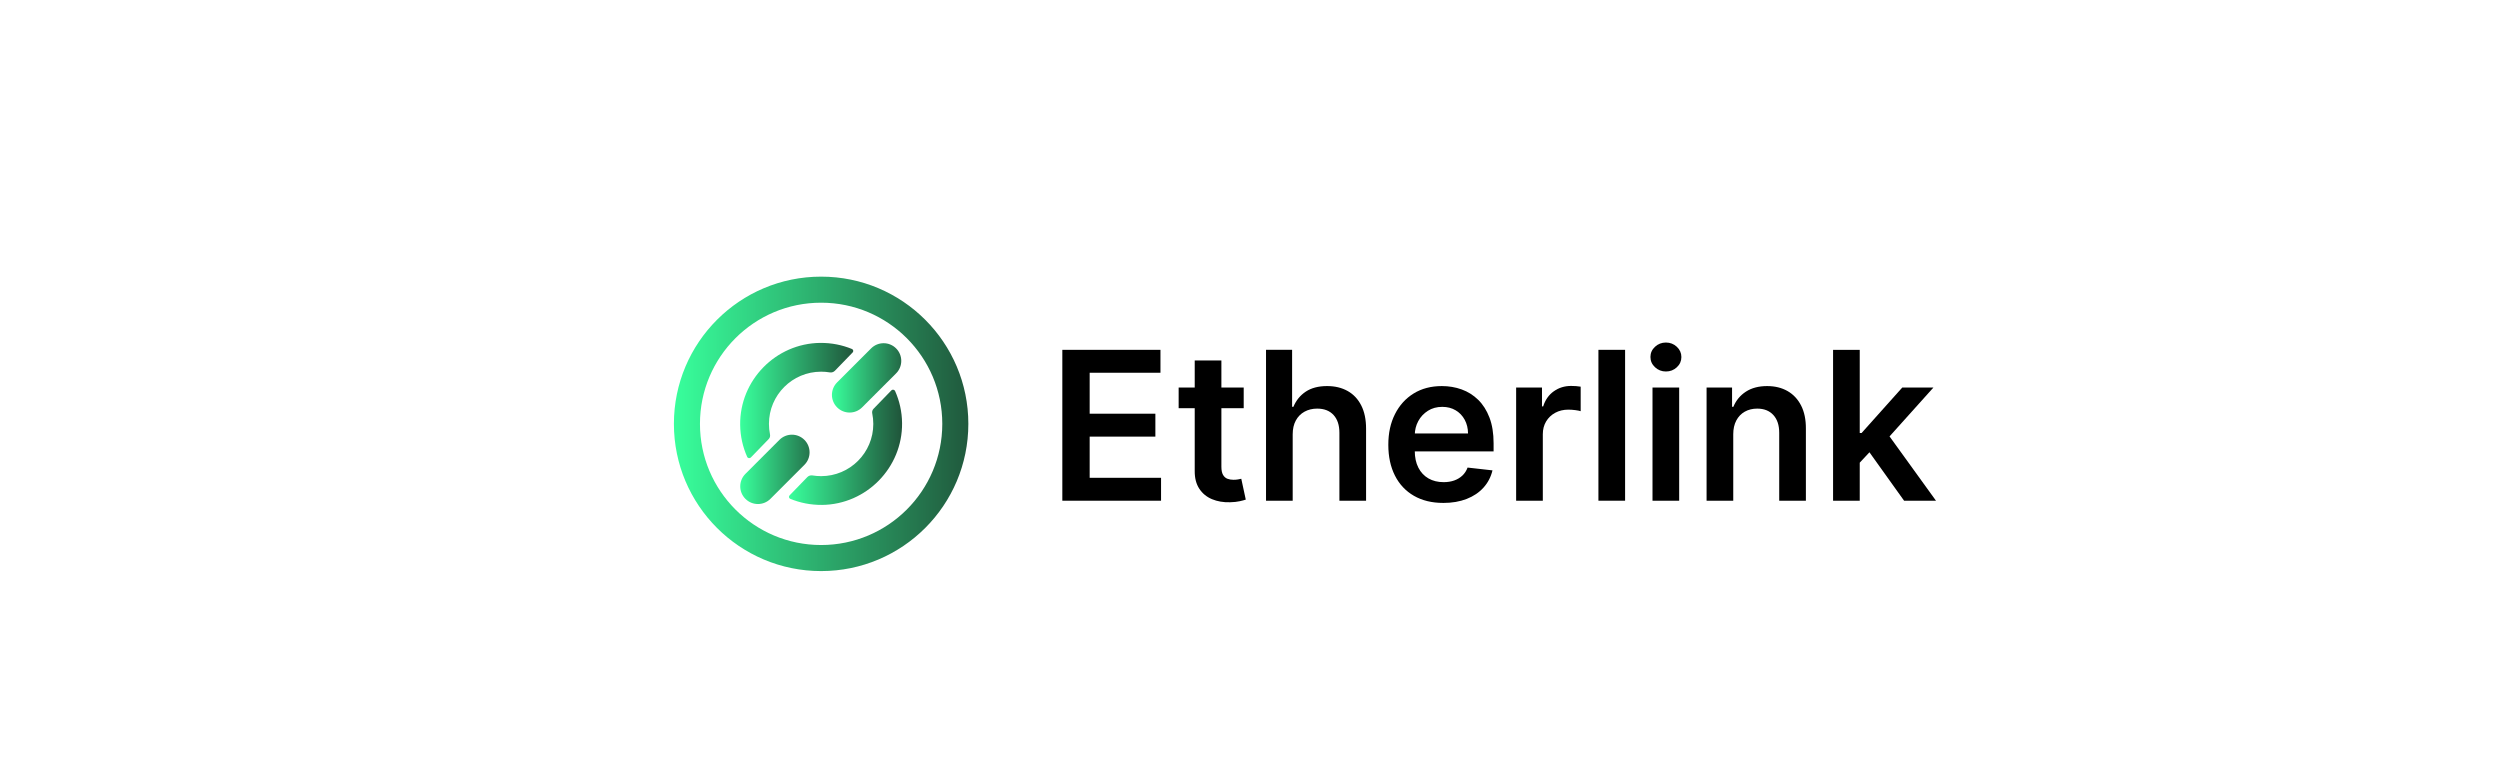
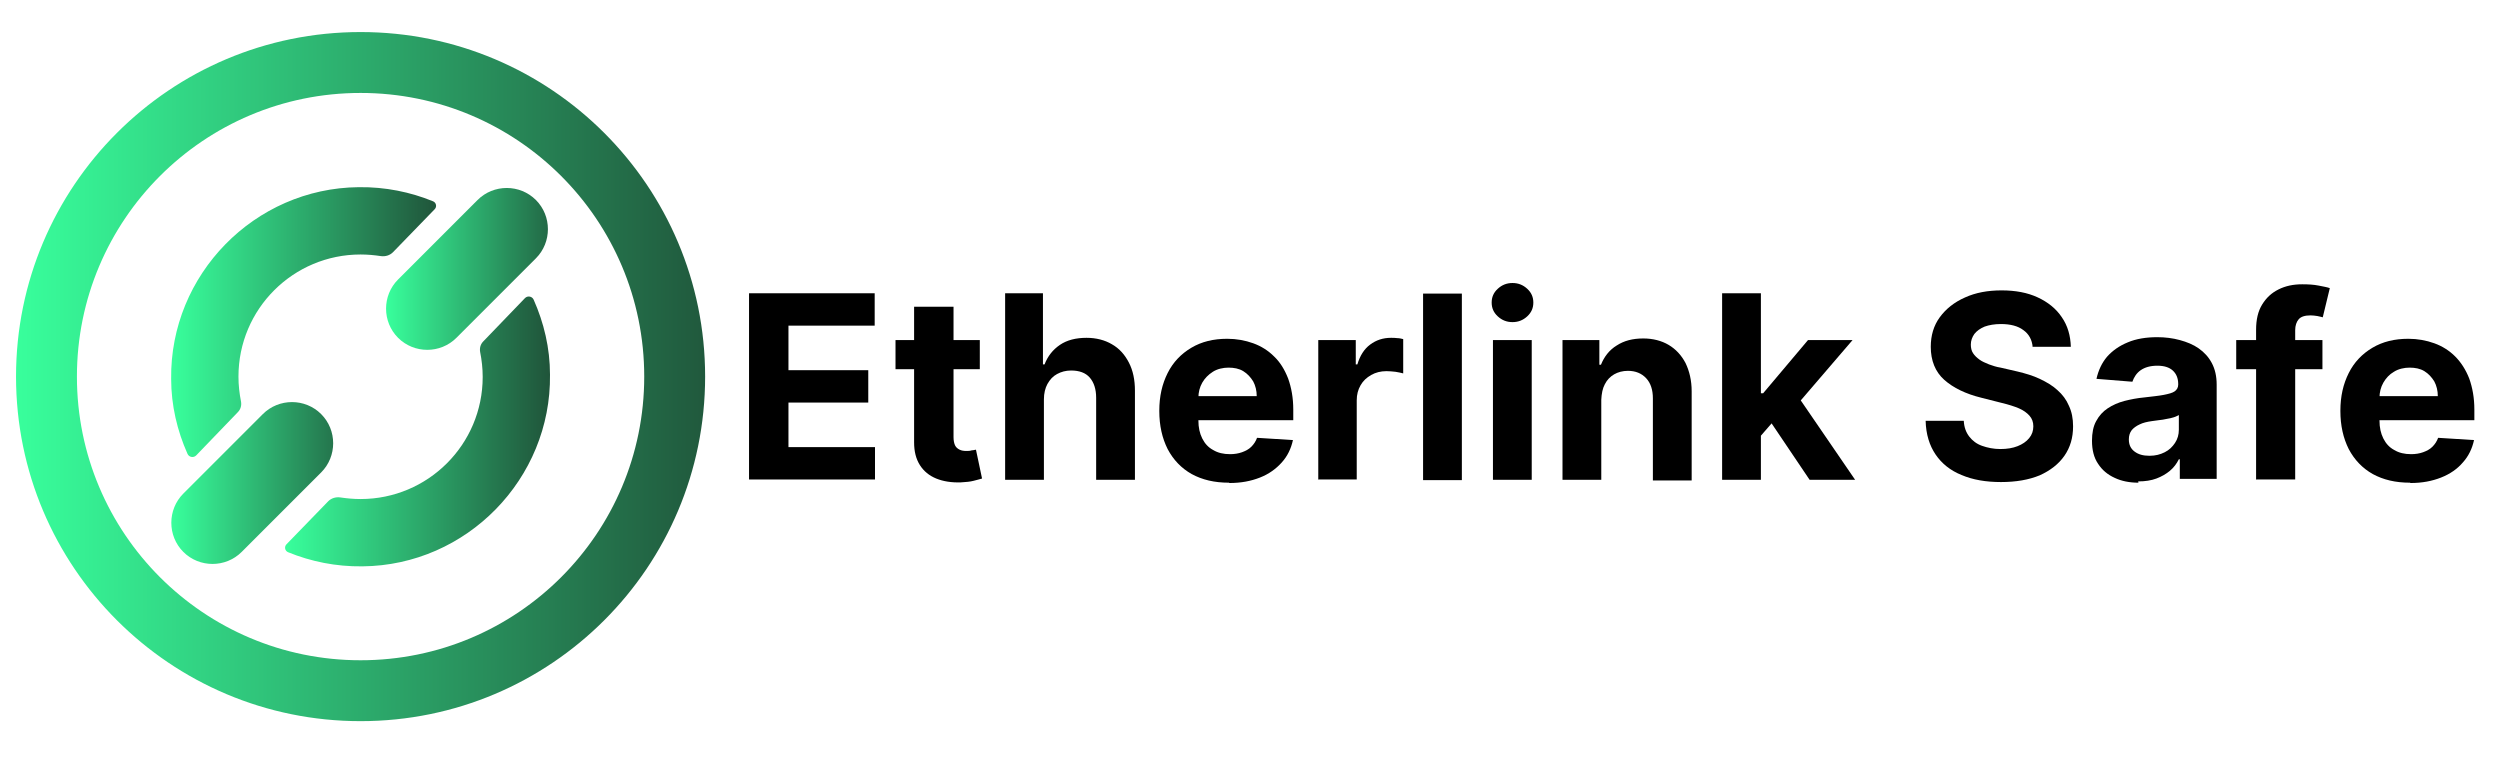
- <svg xmlns="http://www.w3.org/2000/svg" xmlns:xlink="http://www.w3.org/1999/xlink" width="78" height="24" viewBox="250 0 1280 980">
+ <svg xmlns="http://www.w3.org/2000/svg" xmlns:xlink="http://www.w3.org/1999/xlink" version="1.1" viewBox="0 0 78 24">
  <defs>
    <style>
      .cls-1 {
-         fill: url(#linear-gradient);
-       }
- 
-       .cls-1, .cls-2, .cls-3, .cls-4, .cls-5, .cls-6 {
-         stroke-width: 0px;
+       fill: url(#linear-gradient-2);
      }

      .cls-2 {
-         fill: url(#linear-gradient-4);
+       fill: url(#linear-gradient-4);
      }

      .cls-3 {
-         fill: url(#linear-gradient-2);
+       fill: url(#linear-gradient-3);
      }

      .cls-4 {
-         fill: url(#linear-gradient-3);
+       fill: url(#linear-gradient-5);
      }

      .cls-5 {
-         fill: url(#linear-gradient-5);
-       }
- 
-       .cls-6 {
-         fill: #171717;
+       fill: url(#linear-gradient);
      }
    </style>
-     <linearGradient id="linear-gradient" x1="156.05" y1="540" x2="679.7" y2="540" gradientUnits="userSpaceOnUse">
+     <linearGradient id="linear-gradient" x1="-563.5" y1="248.25" x2="-533.49" y2="248.25" gradientTransform="translate(564 260) scale(1 -1)" gradientUnits="userSpaceOnUse">
      <stop offset="0" stop-color="#38ff9c" />
      <stop offset="1" stop-color="#171717" />
    </linearGradient>
-     <linearGradient id="linear-gradient-2" x1="240.46" y1="510.26" x2="437.46" y2="510.26" gradientUnits="userSpaceOnUse">
-       <stop offset="0" stop-color="#38ff9c" />
-       <stop offset="1" stop-color="#171717" />
-     </linearGradient>
-     <linearGradient id="linear-gradient-3" x1="302.65" y1="569.87" x2="498.58" y2="569.87" xlink:href="#linear-gradient-2" />
-     <linearGradient id="linear-gradient-4" x1="240.56" y1="597.97" x2="389.14" y2="597.97" gradientTransform="translate(506.22 -26.19) rotate(45)" xlink:href="#linear-gradient-2" />
-     <linearGradient id="linear-gradient-5" x1="357.37" y1="481.42" x2="494.46" y2="481.42" gradientTransform="translate(458.02 -142.93) rotate(45)" xlink:href="#linear-gradient-2" />
+     <linearGradient id="linear-gradient-2" x1="-558.66" y1="249.95" x2="-547.37" y2="249.95" xlink:href="#linear-gradient" />
+     <linearGradient id="linear-gradient-3" x1="-555.1" y1="246.54" x2="-543.87" y2="246.54" xlink:href="#linear-gradient" />
+     <linearGradient id="linear-gradient-4" x1="-558.66" y1="244.93" x2="-550.14" y2="244.93" xlink:href="#linear-gradient" />
+     <linearGradient id="linear-gradient-5" x1="-551.96" y1="251.61" x2="-544.1" y2="251.61" xlink:href="#linear-gradient" />
  </defs>
  <g>
-     <path class="cls-1" d="M343.61,352.44c-103.59,0-187.56,83.98-187.56,187.56s83.98,187.56,187.56,187.56,187.56-83.98,187.56-187.56-83.98-187.56-187.56-187.56ZM343.61,694.36c-85.25,0-154.36-69.11-154.36-154.36s69.11-154.36,154.36-154.36,154.36,69.11,154.36,154.36-69.11,154.36-154.36,154.36Z" />
-     <path class="cls-3" d="M342.58,436.86c-56.75.56-102.75,47.58-102.11,104.33.16,14.51,3.32,28.3,8.9,40.79.83,1.87,3.31,2.29,4.73.82l22.74-23.47c1.48-1.53,2.09-3.69,1.66-5.78-.9-4.37-1.37-8.89-1.37-13.53,0-36.73,29.77-66.5,66.49-66.5,3.76,0,7.44.31,11.02.91,2.4.4,4.85-.36,6.54-2.11l22.62-23.33c1.32-1.37.86-3.65-.9-4.37-12.41-5.11-26.03-7.88-40.32-7.74Z" />
-     <path class="cls-4" d="M344.63,643.27c56.75-.56,102.75-47.58,102.11-104.33-.16-14.51-3.32-28.3-8.9-40.79-.83-1.87-3.31-2.29-4.73-.82l-22.74,23.47c-1.48,1.53-2.09,3.69-1.66,5.78.9,4.37,1.37,8.89,1.37,13.53,0,36.73-29.77,66.5-66.49,66.5-3.76,0-7.44-.31-11.02-.91-2.4-.4-4.85.36-6.54,2.11l-22.62,23.33c-1.32,1.37-.86,3.65.9,4.37,12.41,5.11,26.03,7.88,40.32,7.74Z" />
-     <rect class="cls-2" x="231.59" y="575.46" width="106.28" height="45.02" rx="22.51" ry="22.51" transform="translate(-339.43 376.47) rotate(-45)" />
-     <rect class="cls-5" x="348.4" y="458.91" width="106.28" height="45.02" rx="22.51" ry="22.51" transform="translate(-222.8 424.94) rotate(-45)" />
-   </g>
-   <g>
-     <path fill="currentColor" d="M650.91,637.91v-192.22h125.02v29.19h-90.2v52.18h83.72v29.19h-83.72v52.47h90.95v29.19h-125.77Z" />
-     <path fill="currentColor" d="M881.98,493.74v26.28h-82.88v-26.28h82.88ZM819.57,459.2h33.98v135.34c0,4.57.7,8.06,2.11,10.47,1.41,2.41,3.27,4.05,5.58,4.93,2.31.88,4.88,1.31,7.7,1.31,2.13,0,4.08-.16,5.87-.47,1.78-.31,3.14-.59,4.08-.84l5.73,26.56c-1.82.63-4.4,1.31-7.74,2.06-3.35.75-7.43,1.19-12.25,1.31-8.51.25-16.18-1.05-23-3.9-6.82-2.85-12.22-7.27-16.19-13.28-3.97-6.01-5.93-13.52-5.87-22.53v-140.97Z" />
-     <path fill="currentColor" d="M944.39,553.43v84.47h-33.98v-192.22h33.23v72.55h1.69c3.38-8.13,8.62-14.56,15.72-19.29,7.1-4.72,16.16-7.09,27.17-7.09,10.01,0,18.74,2.1,26.19,6.29,7.45,4.19,13.22,10.32,17.32,18.4,4.1,8.07,6.15,17.93,6.15,29.57v91.79h-33.98v-86.54c0-9.7-2.49-17.25-7.46-22.67-4.97-5.41-11.94-8.12-20.88-8.12-6.01,0-11.37,1.3-16.1,3.9-4.73,2.6-8.42,6.34-11.08,11.22-2.66,4.88-3.99,10.79-3.99,17.74Z" />
-     <path fill="currentColor" d="M1136.24,640.72c-14.45,0-26.92-3.02-37.4-9.06-10.48-6.04-18.54-14.61-24.17-25.72-5.63-11.11-8.45-24.2-8.45-39.28s2.83-27.86,8.49-39.09c5.66-11.23,13.59-19.99,23.79-26.28,10.2-6.29,22.18-9.43,35.95-9.43,8.88,0,17.28,1.42,25.2,4.27,7.91,2.85,14.92,7.24,21.02,13.19,6.1,5.95,10.9,13.5,14.41,22.67,3.5,9.17,5.26,20.07,5.26,32.71v10.42h-118.17v-22.9h85.6c-.06-6.51-1.47-12.31-4.22-17.41-2.75-5.1-6.59-9.12-11.5-12.06-4.91-2.94-10.62-4.41-17.13-4.41-6.95,0-13.05,1.67-18.3,5.02-5.26,3.35-9.34,7.73-12.25,13.14-2.91,5.41-4.4,11.34-4.46,17.79v19.99c0,8.39,1.53,15.57,4.6,21.54,3.07,5.98,7.35,10.54,12.86,13.7,5.51,3.16,11.95,4.74,19.33,4.74,4.94,0,9.42-.7,13.42-2.11,4-1.41,7.48-3.49,10.42-6.24,2.94-2.75,5.16-6.16,6.66-10.23l31.72,3.57c-2,8.39-5.8,15.69-11.4,21.92-5.6,6.23-12.75,11.04-21.45,14.45-8.7,3.41-18.65,5.12-29.85,5.12Z" />
-     <path fill="currentColor" d="M1229.06,637.91v-144.17h32.94v24.03h1.5c2.63-8.32,7.15-14.75,13.56-19.29,6.41-4.54,13.75-6.8,22.01-6.8,1.88,0,3.99.08,6.34.23,2.35.16,4.3.39,5.87.7v31.25c-1.44-.5-3.71-.95-6.8-1.36-3.1-.41-6.09-.61-8.96-.61-6.19,0-11.75,1.33-16.66,3.99-4.91,2.66-8.78,6.34-11.59,11.03-2.82,4.69-4.22,10.11-4.22,16.24v84.75h-33.98Z" />
-     <path fill="currentColor" d="M1367.87,445.68v192.22h-33.98v-192.22h33.98Z" />
-     <path fill="currentColor" d="M1419.87,473.28c-5.38,0-10.01-1.81-13.89-5.44-3.88-3.63-5.82-7.98-5.82-13.05s1.94-9.4,5.82-13c3.88-3.6,8.51-5.4,13.89-5.4s10.09,1.82,13.94,5.44c3.85,3.63,5.77,7.98,5.77,13.05s-1.92,9.4-5.77,13c-3.85,3.6-8.49,5.4-13.94,5.4ZM1402.79,637.91v-144.17h33.98v144.17h-33.98Z" />
-     <path fill="currentColor" d="M1505.66,553.43v84.47h-33.98v-144.17h32.47v24.5h1.69c3.32-8.07,8.62-14.48,15.91-19.24,7.29-4.75,16.32-7.13,27.08-7.13,9.95,0,18.63,2.13,26.05,6.38,7.41,4.26,13.17,10.42,17.27,18.49,4.1,8.07,6.12,17.87,6.05,29.38v91.79h-33.98v-86.54c0-9.64-2.49-17.18-7.46-22.62-4.97-5.44-11.84-8.17-20.6-8.17-5.95,0-11.22,1.3-15.82,3.9-4.6,2.6-8.2,6.34-10.79,11.22-2.6,4.88-3.9,10.79-3.9,17.74Z" />
-     <path fill="currentColor" d="M1632.83,637.91v-192.22h33.98v192.22h-33.98ZM1663.81,592.67l-.09-41.02h5.44l51.81-57.91h39.7l-63.73,70.96h-7.04l-26.09,27.97ZM1723.31,637.91l-46.93-65.61,22.9-23.93,64.67,89.54h-40.64Z" />
+     <g id="Layer_1">
+       <path class="cls-5" d="M11.25,1C5.31,1,.5,5.81.5,11.75s4.81,10.75,10.75,10.75,10.75-4.81,10.75-10.75S17.19,1,11.25,1ZM11.25,20.6c-4.89,0-8.85-3.96-8.85-8.85S6.36,2.9,11.25,2.9s8.85,3.96,8.85,8.85-3.96,8.85-8.85,8.85Z" />
+       <path class="cls-1" d="M11.19,5.84c-3.25.03-5.89,2.73-5.85,5.98,0,.83.19,1.62.51,2.34.05.11.19.13.27.05l1.3-1.35c.09-.09.12-.21.1-.33-.05-.25-.08-.51-.08-.78,0-2.11,1.71-3.81,3.81-3.81.22,0,.43.02.63.05.14.02.28-.02.38-.12l1.3-1.34c.08-.08.05-.21-.05-.25-.71-.29-1.49-.45-2.31-.44h0Z" />
+       <path class="cls-3" d="M11.31,17.67c3.25-.03,5.89-2.73,5.85-5.98,0-.83-.19-1.62-.51-2.34-.05-.11-.19-.13-.27-.05l-1.3,1.35c-.09.09-.12.21-.1.33.05.25.08.51.08.78,0,2.11-1.71,3.81-3.81,3.81-.22,0-.43-.02-.63-.05-.14-.02-.28.02-.38.12l-1.3,1.34c-.08.08-.05.21.05.25.71.29,1.49.45,2.31.44h0Z" />
+       <path class="cls-2" d="M5.72,15.4l2.48-2.48c.5-.5,1.32-.5,1.82,0,.5.5.5,1.32,0,1.82l-2.48,2.48c-.5.5-1.32.5-1.82,0-.5-.5-.5-1.32,0-1.82Z" />
+       <path class="cls-4" d="M12.42,8.72l2.48-2.48c.5-.5,1.32-.5,1.82,0,.5.5.5,1.32,0,1.82l-2.48,2.48c-.5.5-1.32.5-1.82,0s-.5-1.32,0-1.82Z" />
+       <g>
+         <path fill="currentColor" d="M23.37,14.97v-5.82h3.92v1.01h-2.69v1.39h2.49v1.01h-2.49v1.39h2.7v1.01h-3.93Z" />
+         <path fill="currentColor" d="M30.57,10.61v.91h-2.63v-.91h2.63ZM28.54,9.57h1.21v4.07c0,.11.02.2.05.26s.08.1.14.13c.06.03.13.04.21.04.06,0,.11,0,.17-.02.06,0,.1-.02.13-.02l.19.9c-.06.02-.15.04-.26.07s-.24.04-.4.05c-.29.01-.55-.03-.77-.12s-.39-.23-.51-.42-.18-.42-.18-.71v-4.23Z" />
+         <path fill="currentColor" d="M32.57,12.45v2.52h-1.21v-5.82h1.18v2.22h.05c.1-.26.26-.46.48-.61s.5-.22.83-.22c.3,0,.57.07.79.2.23.13.4.32.53.57.13.25.19.54.19.88v2.78h-1.21v-2.56c0-.27-.07-.48-.2-.63s-.33-.22-.58-.22c-.17,0-.31.04-.44.11s-.22.17-.3.31c-.07.13-.11.29-.11.48Z" />
+         <path fill="currentColor" d="M38.34,15.06c-.45,0-.83-.09-1.16-.27-.32-.18-.57-.44-.75-.78-.17-.34-.26-.73-.26-1.19s.09-.84.26-1.18c.17-.34.42-.6.74-.79.32-.19.69-.28,1.12-.28.29,0,.56.05.81.14.25.09.47.23.65.41.19.18.33.41.44.69.1.28.16.6.16.97v.33h-3.69v-.75h2.55c0-.17-.04-.33-.11-.46-.08-.13-.18-.24-.31-.32-.13-.08-.29-.11-.46-.11s-.35.04-.49.13-.25.2-.33.34c-.08.14-.12.3-.12.47v.71c0,.22.04.4.12.56s.19.28.34.36c.15.09.32.13.53.13.13,0,.26-.02.37-.06s.21-.09.29-.17c.08-.08.14-.17.18-.28l1.12.07c-.06.27-.17.5-.35.7-.18.2-.4.36-.68.47-.28.11-.59.17-.95.17Z" />
+         <path fill="currentColor" d="M41.13,14.97v-4.36h1.17v.76h.05c.08-.27.21-.48.4-.62.19-.14.4-.21.65-.21.06,0,.13,0,.2.01.07,0,.13.02.18.03v1.07c-.06-.02-.14-.03-.24-.05-.1-.01-.19-.02-.28-.02-.18,0-.34.04-.48.12-.14.08-.25.18-.33.32-.08.14-.12.29-.12.47v2.47h-1.21Z" />
+         <path fill="currentColor" d="M45.61,9.16v5.82h-1.21v-5.82h1.21Z" />
+         <path fill="currentColor" d="M47.19,10.05c-.18,0-.33-.06-.46-.18-.13-.12-.19-.26-.19-.43s.06-.31.19-.43c.13-.12.28-.18.46-.18s.33.06.46.18.19.26.19.43-.06.31-.19.43-.28.18-.46.18ZM46.58,14.97v-4.36h1.21v4.36h-1.21Z" />
+         <path fill="currentColor" d="M49.96,12.45v2.52h-1.21v-4.36h1.15v.77h.05c.1-.25.26-.46.49-.6.23-.15.5-.22.83-.22.3,0,.57.07.79.2.22.13.4.32.53.57.12.25.19.54.19.88v2.78h-1.21v-2.56c0-.27-.07-.48-.21-.63-.14-.15-.33-.23-.57-.23-.16,0-.31.04-.43.11s-.22.17-.29.31c-.07.13-.1.29-.11.48Z" />
+         <path fill="currentColor" d="M53.73,14.97v-5.82h1.21v5.82h-1.21ZM54.83,13.72v-1.45h.18l1.4-1.66h1.39l-1.88,2.19h-.29l-.8.92ZM56.46,14.97l-1.28-1.9.81-.86,1.89,2.76h-1.42Z" />
+         <path fill="currentColor" d="M63.42,10.83c-.02-.23-.12-.41-.29-.53-.17-.13-.41-.19-.7-.19-.2,0-.37.03-.51.08-.14.06-.24.13-.32.23-.07.1-.11.21-.11.33,0,.1.02.2.07.27.05.08.12.14.2.2.08.06.18.1.3.15.11.04.23.08.36.1l.52.12c.25.06.49.13.7.23s.4.21.55.35c.16.14.28.3.36.49.09.19.13.4.13.64,0,.36-.09.66-.27.92-.18.26-.44.46-.77.61-.34.14-.74.21-1.21.21s-.88-.07-1.23-.22c-.35-.14-.62-.36-.81-.64-.19-.28-.3-.63-.31-1.05h1.19c.01.2.07.36.17.49.1.13.23.23.4.29s.36.1.57.1.39-.03.54-.09.27-.14.36-.25c.09-.11.13-.23.13-.37,0-.13-.04-.24-.12-.33-.08-.09-.19-.17-.33-.23s-.33-.12-.54-.17l-.63-.16c-.49-.12-.88-.31-1.16-.56-.28-.25-.42-.6-.42-1.03,0-.35.09-.66.28-.92.19-.26.45-.47.79-.62.33-.15.71-.22,1.14-.22s.81.07,1.13.22c.32.15.57.35.75.62.18.26.27.57.28.92h-1.18Z" />
+         <path fill="currentColor" d="M66.72,15.06c-.28,0-.53-.05-.74-.15-.22-.1-.39-.24-.52-.44-.13-.19-.19-.43-.19-.72,0-.24.04-.45.13-.61.09-.17.21-.3.36-.4s.33-.18.52-.23c.2-.05.4-.09.62-.11.25-.03.46-.05.61-.08s.27-.06.34-.11c.07-.05.11-.12.11-.21v-.02c0-.18-.06-.32-.17-.42-.11-.1-.27-.15-.48-.15-.22,0-.39.05-.52.14s-.21.22-.26.36l-1.12-.09c.06-.27.17-.5.33-.69.17-.19.38-.34.65-.45.26-.11.57-.16.92-.16.24,0,.48.03.7.09.22.06.42.14.59.26.17.12.31.27.41.46s.15.41.15.67v2.94h-1.15v-.61h-.03c-.07.14-.16.26-.28.36-.12.1-.26.18-.42.24-.16.06-.35.09-.57.09ZM67.07,14.22c.18,0,.33-.04.47-.11.14-.07.24-.17.32-.29.08-.12.12-.26.12-.41v-.46s-.09.05-.16.07-.14.04-.22.05c-.08.02-.16.03-.25.04-.08.01-.16.02-.22.03-.14.02-.27.05-.37.1-.11.05-.19.11-.25.18-.06.08-.09.17-.09.29,0,.17.06.29.18.38.12.09.27.13.46.13Z" />
+         <path fill="currentColor" d="M72.46,10.61v.91h-2.69v-.91h2.69ZM70.39,14.97v-4.68c0-.32.06-.58.19-.79s.29-.36.51-.47.46-.16.74-.16c.19,0,.36.01.51.04.15.03.27.05.35.08l-.22.91s-.11-.03-.17-.04c-.07-.01-.14-.02-.21-.02-.18,0-.3.04-.37.12-.07.08-.11.2-.11.34v4.66h-1.21Z" />
+         <path fill="currentColor" d="M75.19,15.06c-.45,0-.83-.09-1.16-.27-.32-.18-.57-.44-.75-.78-.17-.34-.26-.73-.26-1.19s.09-.84.26-1.18c.17-.34.42-.6.74-.79s.69-.28,1.12-.28c.29,0,.56.05.81.14.25.09.47.23.65.41s.33.41.44.69c.1.28.16.6.16.97v.33h-3.68v-.75h2.54c0-.17-.04-.33-.11-.46-.08-.13-.18-.24-.31-.32-.13-.08-.29-.11-.46-.11s-.35.04-.49.13c-.14.08-.25.2-.33.34-.08.14-.12.3-.12.47v.71c0,.22.04.4.12.56.08.16.19.28.34.36.15.09.32.13.53.13.13,0,.26-.02.37-.06.11-.04.21-.09.29-.17.08-.08.14-.17.18-.28l1.12.07c-.06.27-.17.5-.35.7-.17.2-.4.36-.68.47-.28.11-.59.17-.95.17Z" />
+       </g>
+     </g>
  </g>
</svg>
